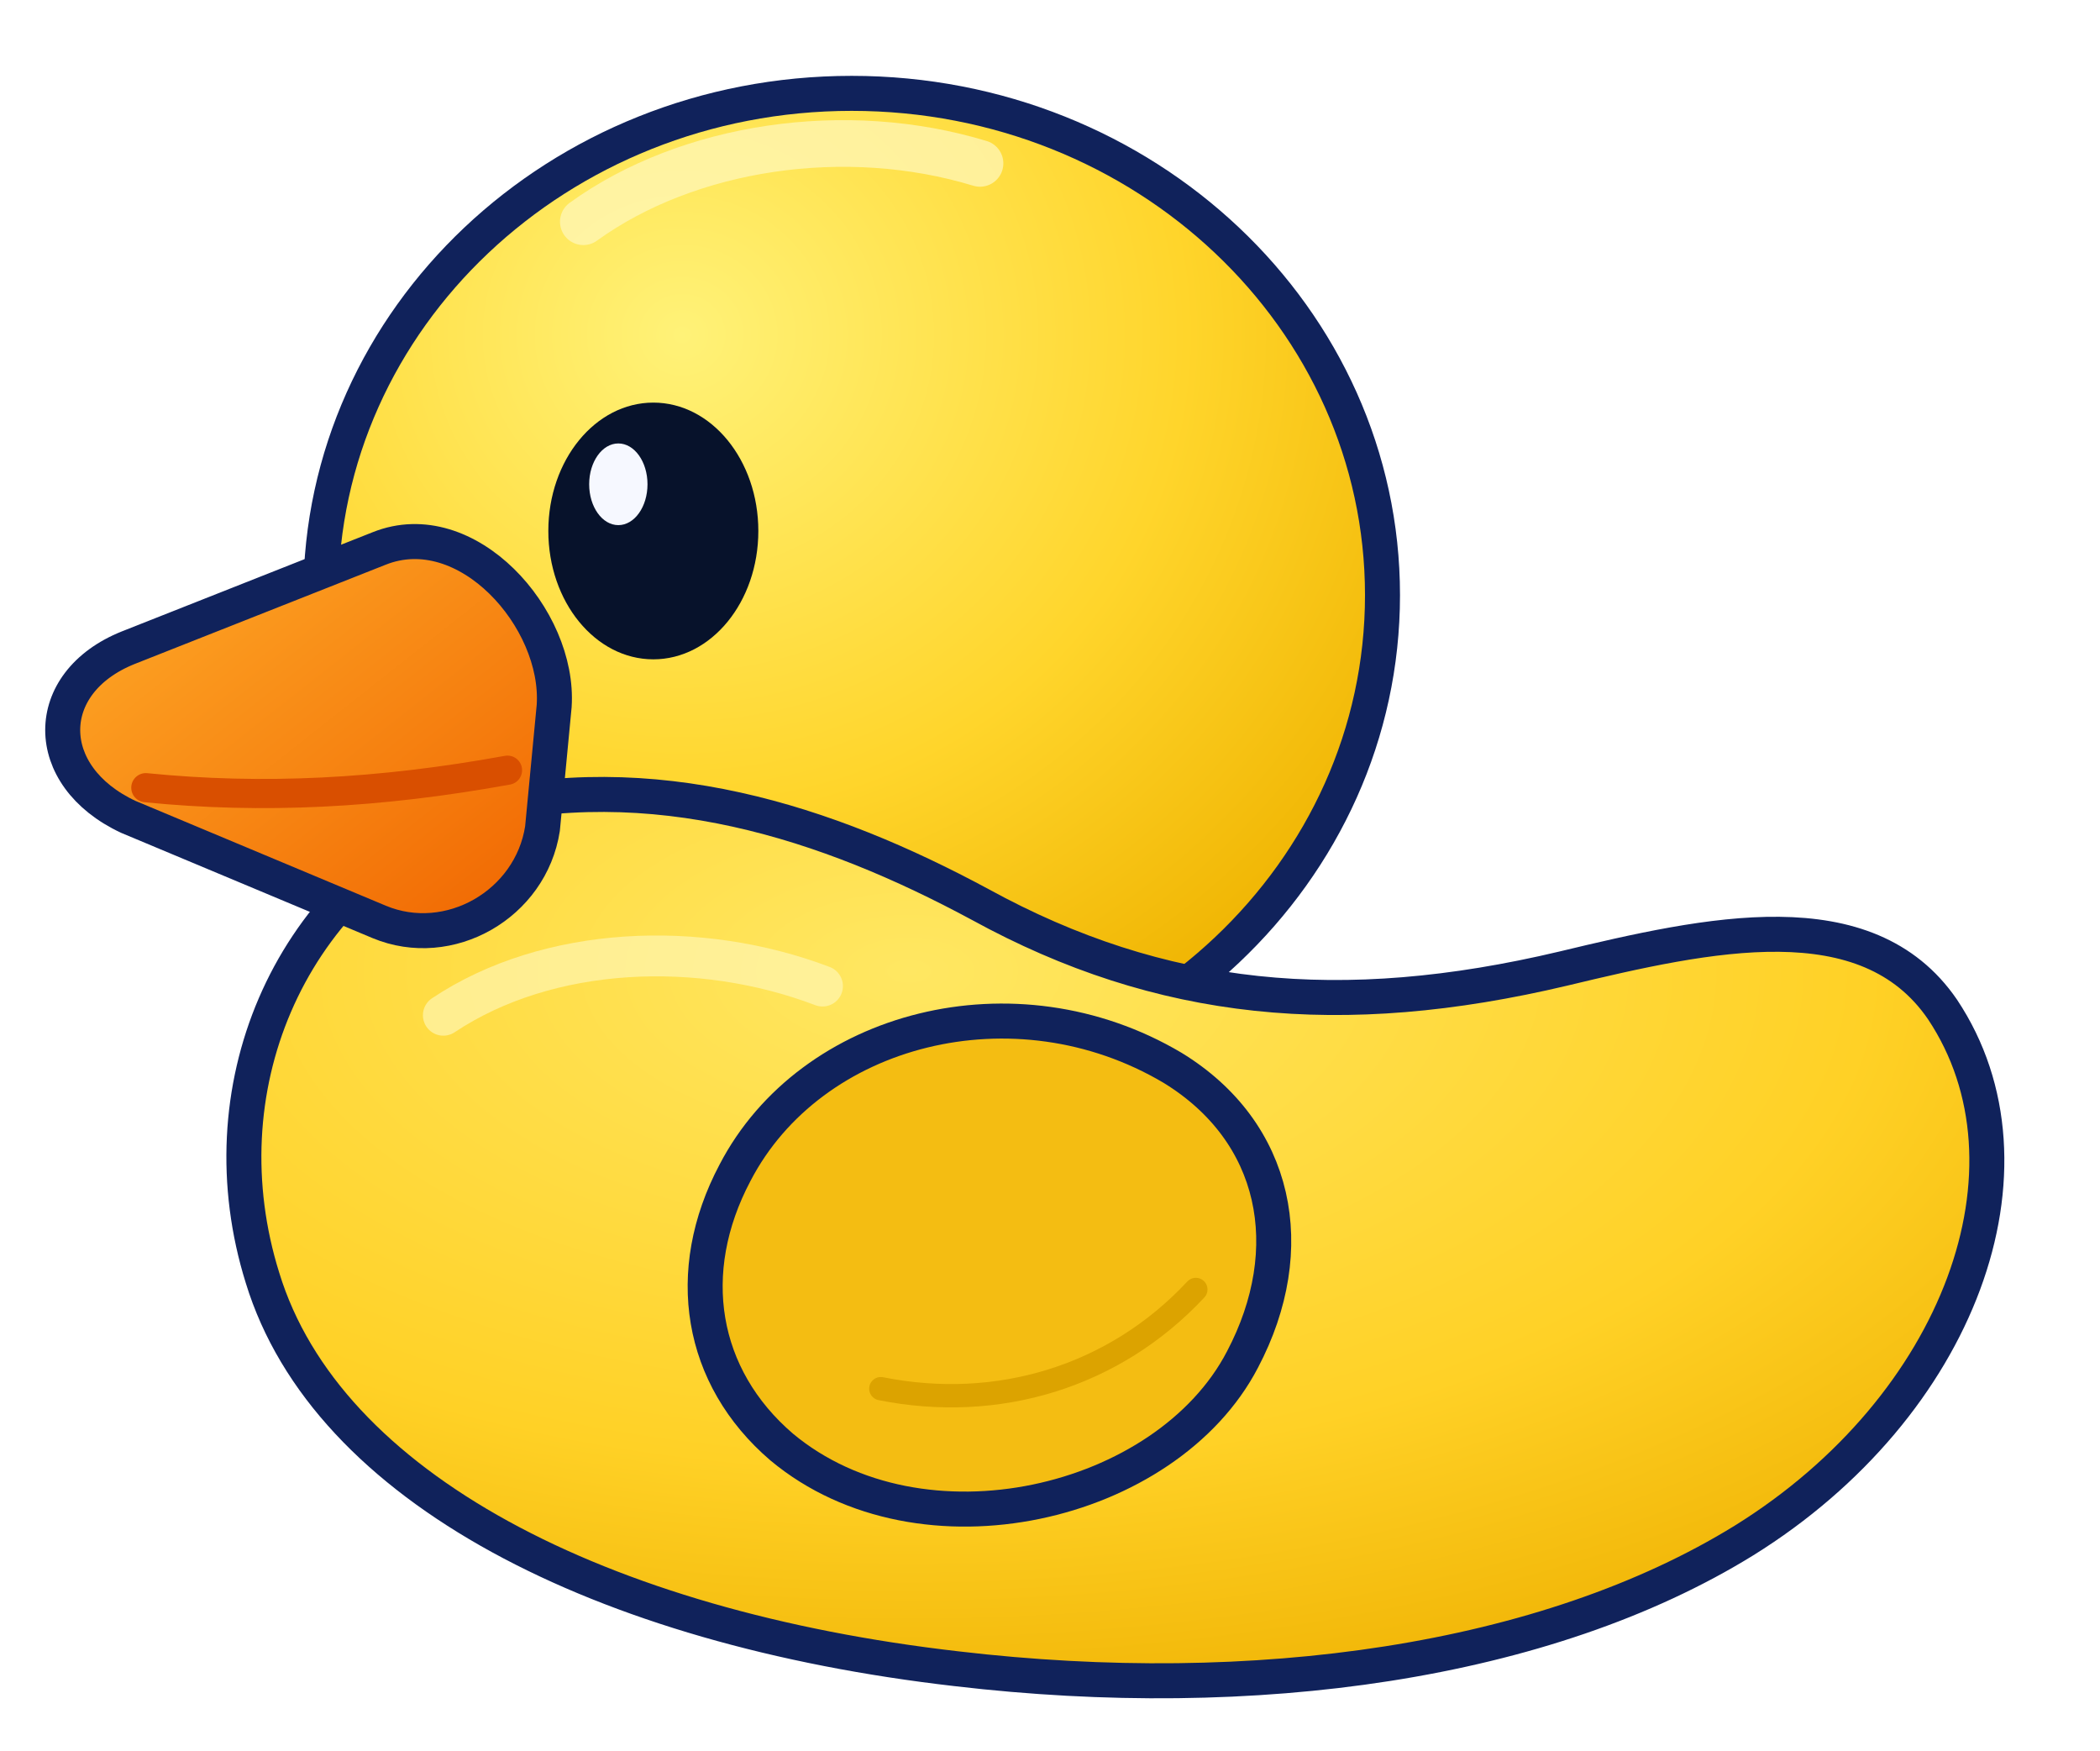
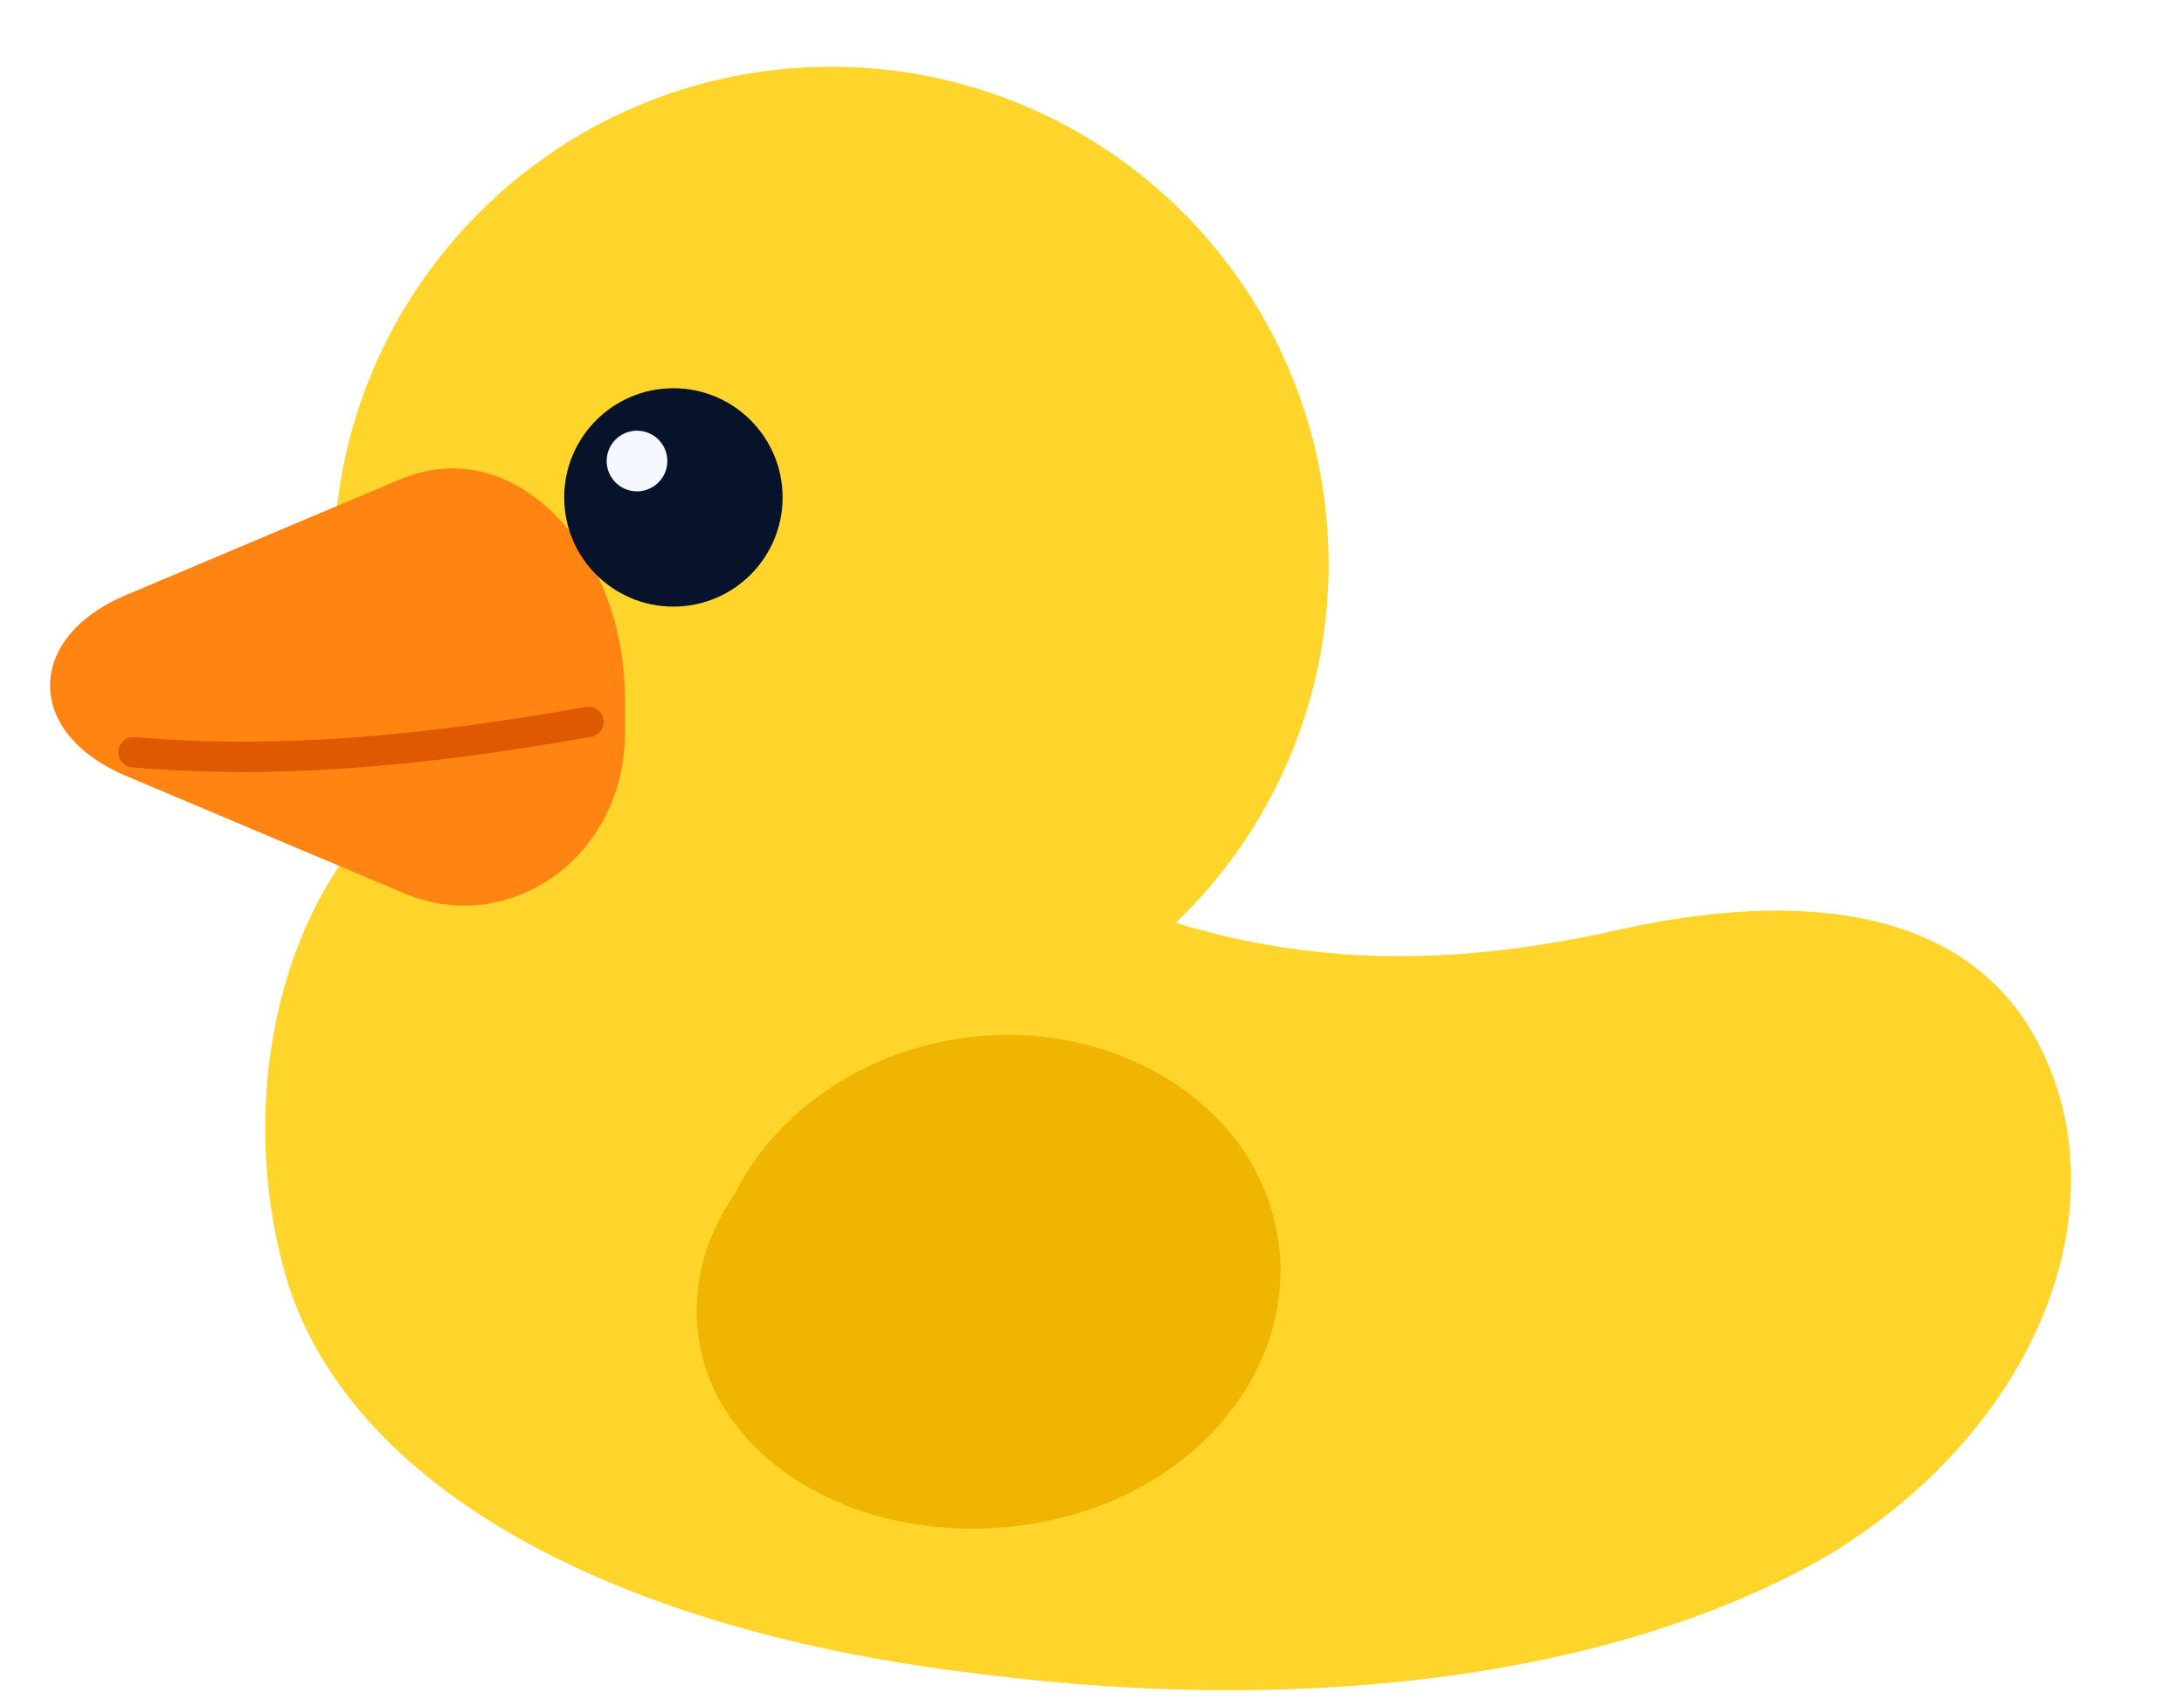
- <svg xmlns="http://www.w3.org/2000/svg" viewBox="0 0 360 300">
-   <defs>
-     <radialGradient id="duck-head" cx="34%" cy="24%" r="82%">
-       <stop offset="0" stop-color="#fff278" />
-       <stop offset=".58" stop-color="#ffd52b" />
-       <stop offset="1" stop-color="#efb300" />
-     </radialGradient>
-     <radialGradient id="duck-body" cx="38%" cy="20%" r="90%">
-       <stop offset="0" stop-color="#ffe762" />
-       <stop offset=".62" stop-color="#ffd126" />
-       <stop offset="1" stop-color="#eeb000" />
-     </radialGradient>
-     <linearGradient id="duck-beak" x1="0" y1="0" x2="1" y2="1">
-       <stop offset="0" stop-color="#ffad29" />
-       <stop offset="1" stop-color="#f06400" />
-     </linearGradient>
-   </defs>
-   <g stroke="#10225b" stroke-width="6" stroke-linecap="round" stroke-linejoin="round">
-     <ellipse cx="146" cy="102" rx="91" ry="86" fill="url(#duck-head)" />
-     <path fill="url(#duck-body)" d="M80 139c32-8 62 2 88 16 31 17 62 20 100 11 25-6 52-12 65 7 18 27 3 68-34 91-34 21-84 28-135 22-61-7-108-31-119-67-10-32 4-66 35-80Z" />
-     <path fill="url(#duck-beak)" d="M65 94 22 111c-15 6-15 22 0 29l43 18c12 5 26-3 28-16l2-21c1-15-15-33-30-27Z" />
-     <path fill="none" stroke="#d94f00" stroke-width="5" d="M25 135c20 2 40 1 62-3" />
-     <ellipse cx="112" cy="91" rx="18" ry="22" fill="#07122b" stroke="none" />
-     <ellipse cx="106" cy="83" rx="5" ry="7" fill="#f6f8ff" stroke="none" />
-     <path fill="#f4bd12" d="M126 201c13-25 48-34 75-18 18 11 22 31 12 50-13 25-55 35-79 15-14-12-17-30-8-47Z" />
-     <path fill="none" stroke="#dca300" stroke-width="4" d="M151 238c20 4 40-2 54-17" />
-     <path fill="none" stroke="#fff7b8" stroke-width="8" opacity=".75" d="M100 38c18-13 45-17 68-10" />
-     <path fill="none" stroke="#fff7b8" stroke-width="7" opacity=".65" d="M76 174c18-12 44-13 65-5" />
-   </g>
+ <svg xmlns="http://www.w3.org/2000/svg" viewBox="0 0 360 280">
+   <path fill="#ffd52b" d="M71 128c30-9 64-4 94 12 34 18 64 22 103 13 28-6 56-4 68 19 14 27 0 63-34 84-34 20-85 27-140 20-61-7-105-31-115-66-9-32 1-68 24-82Z" />
+   <circle cx="137" cy="93" r="82" fill="#ffd52b" />
+   <path fill="#ff8412" d="M66 79 21 98c-17 7-17 23 0 30l45 19c18 8 37-6 37-26v-6c0-24-18-44-37-36Z" />
+   <path fill="none" stroke="#de5900" stroke-width="5" stroke-linecap="round" d="M22 124c23 2 47 0 75-5" />
+   <circle cx="111" cy="82" r="18" fill="#07122b" />
+   <circle cx="105" cy="76" r="5" fill="#f6f8ff" />
+   <path fill="#efb500" d="M121 197c12-24 45-34 70-20 23 13 27 41 8 60-20 20-58 20-76 0-10-11-11-27-2-40Z" />
</svg>
